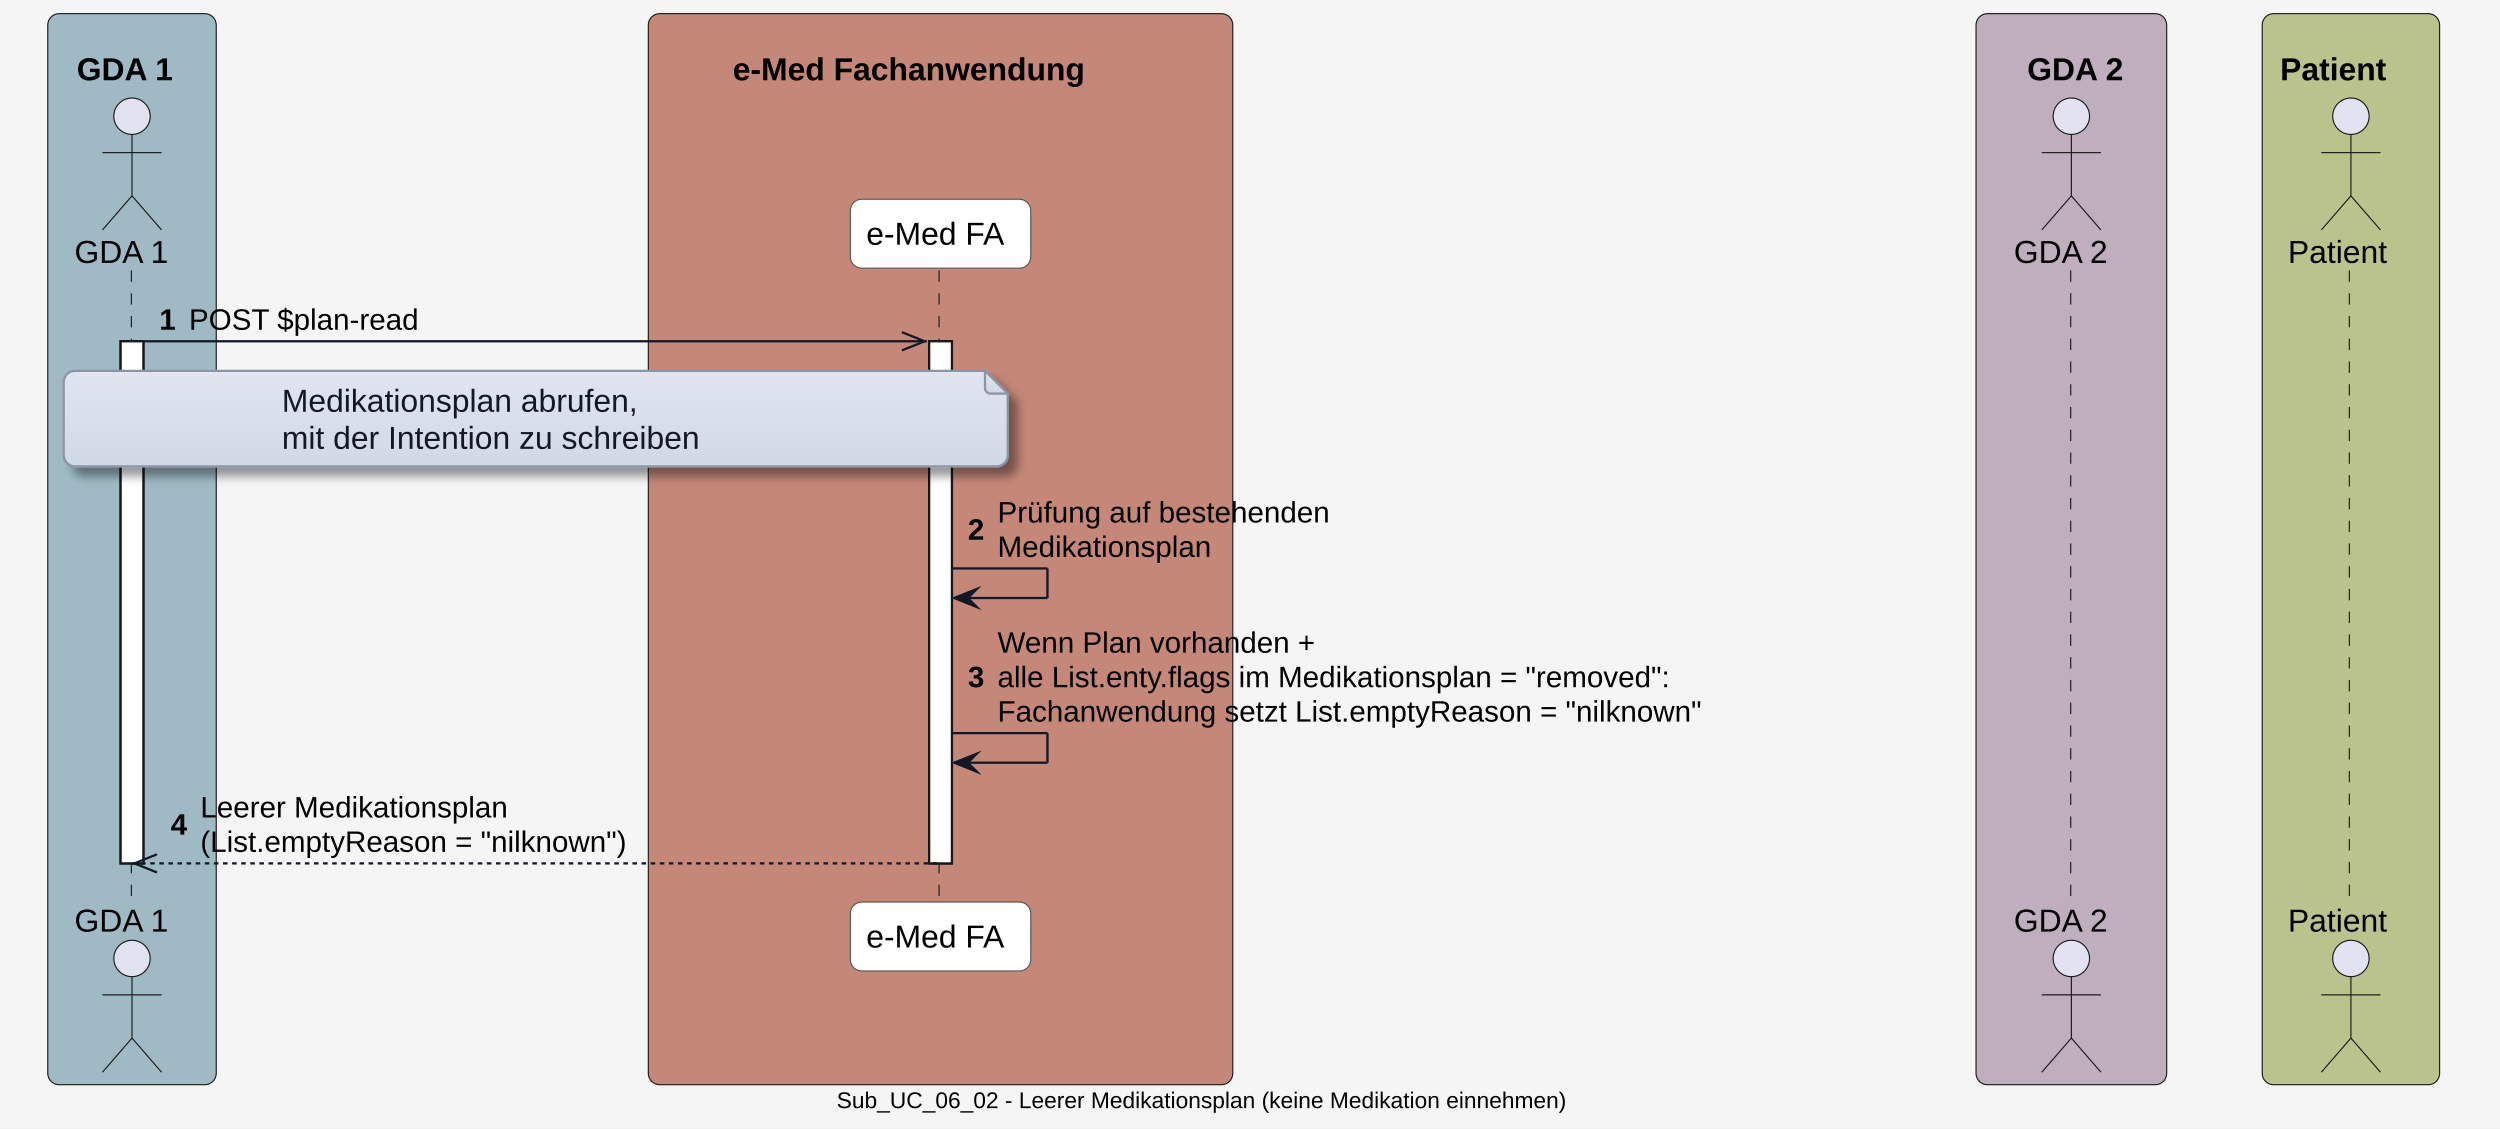
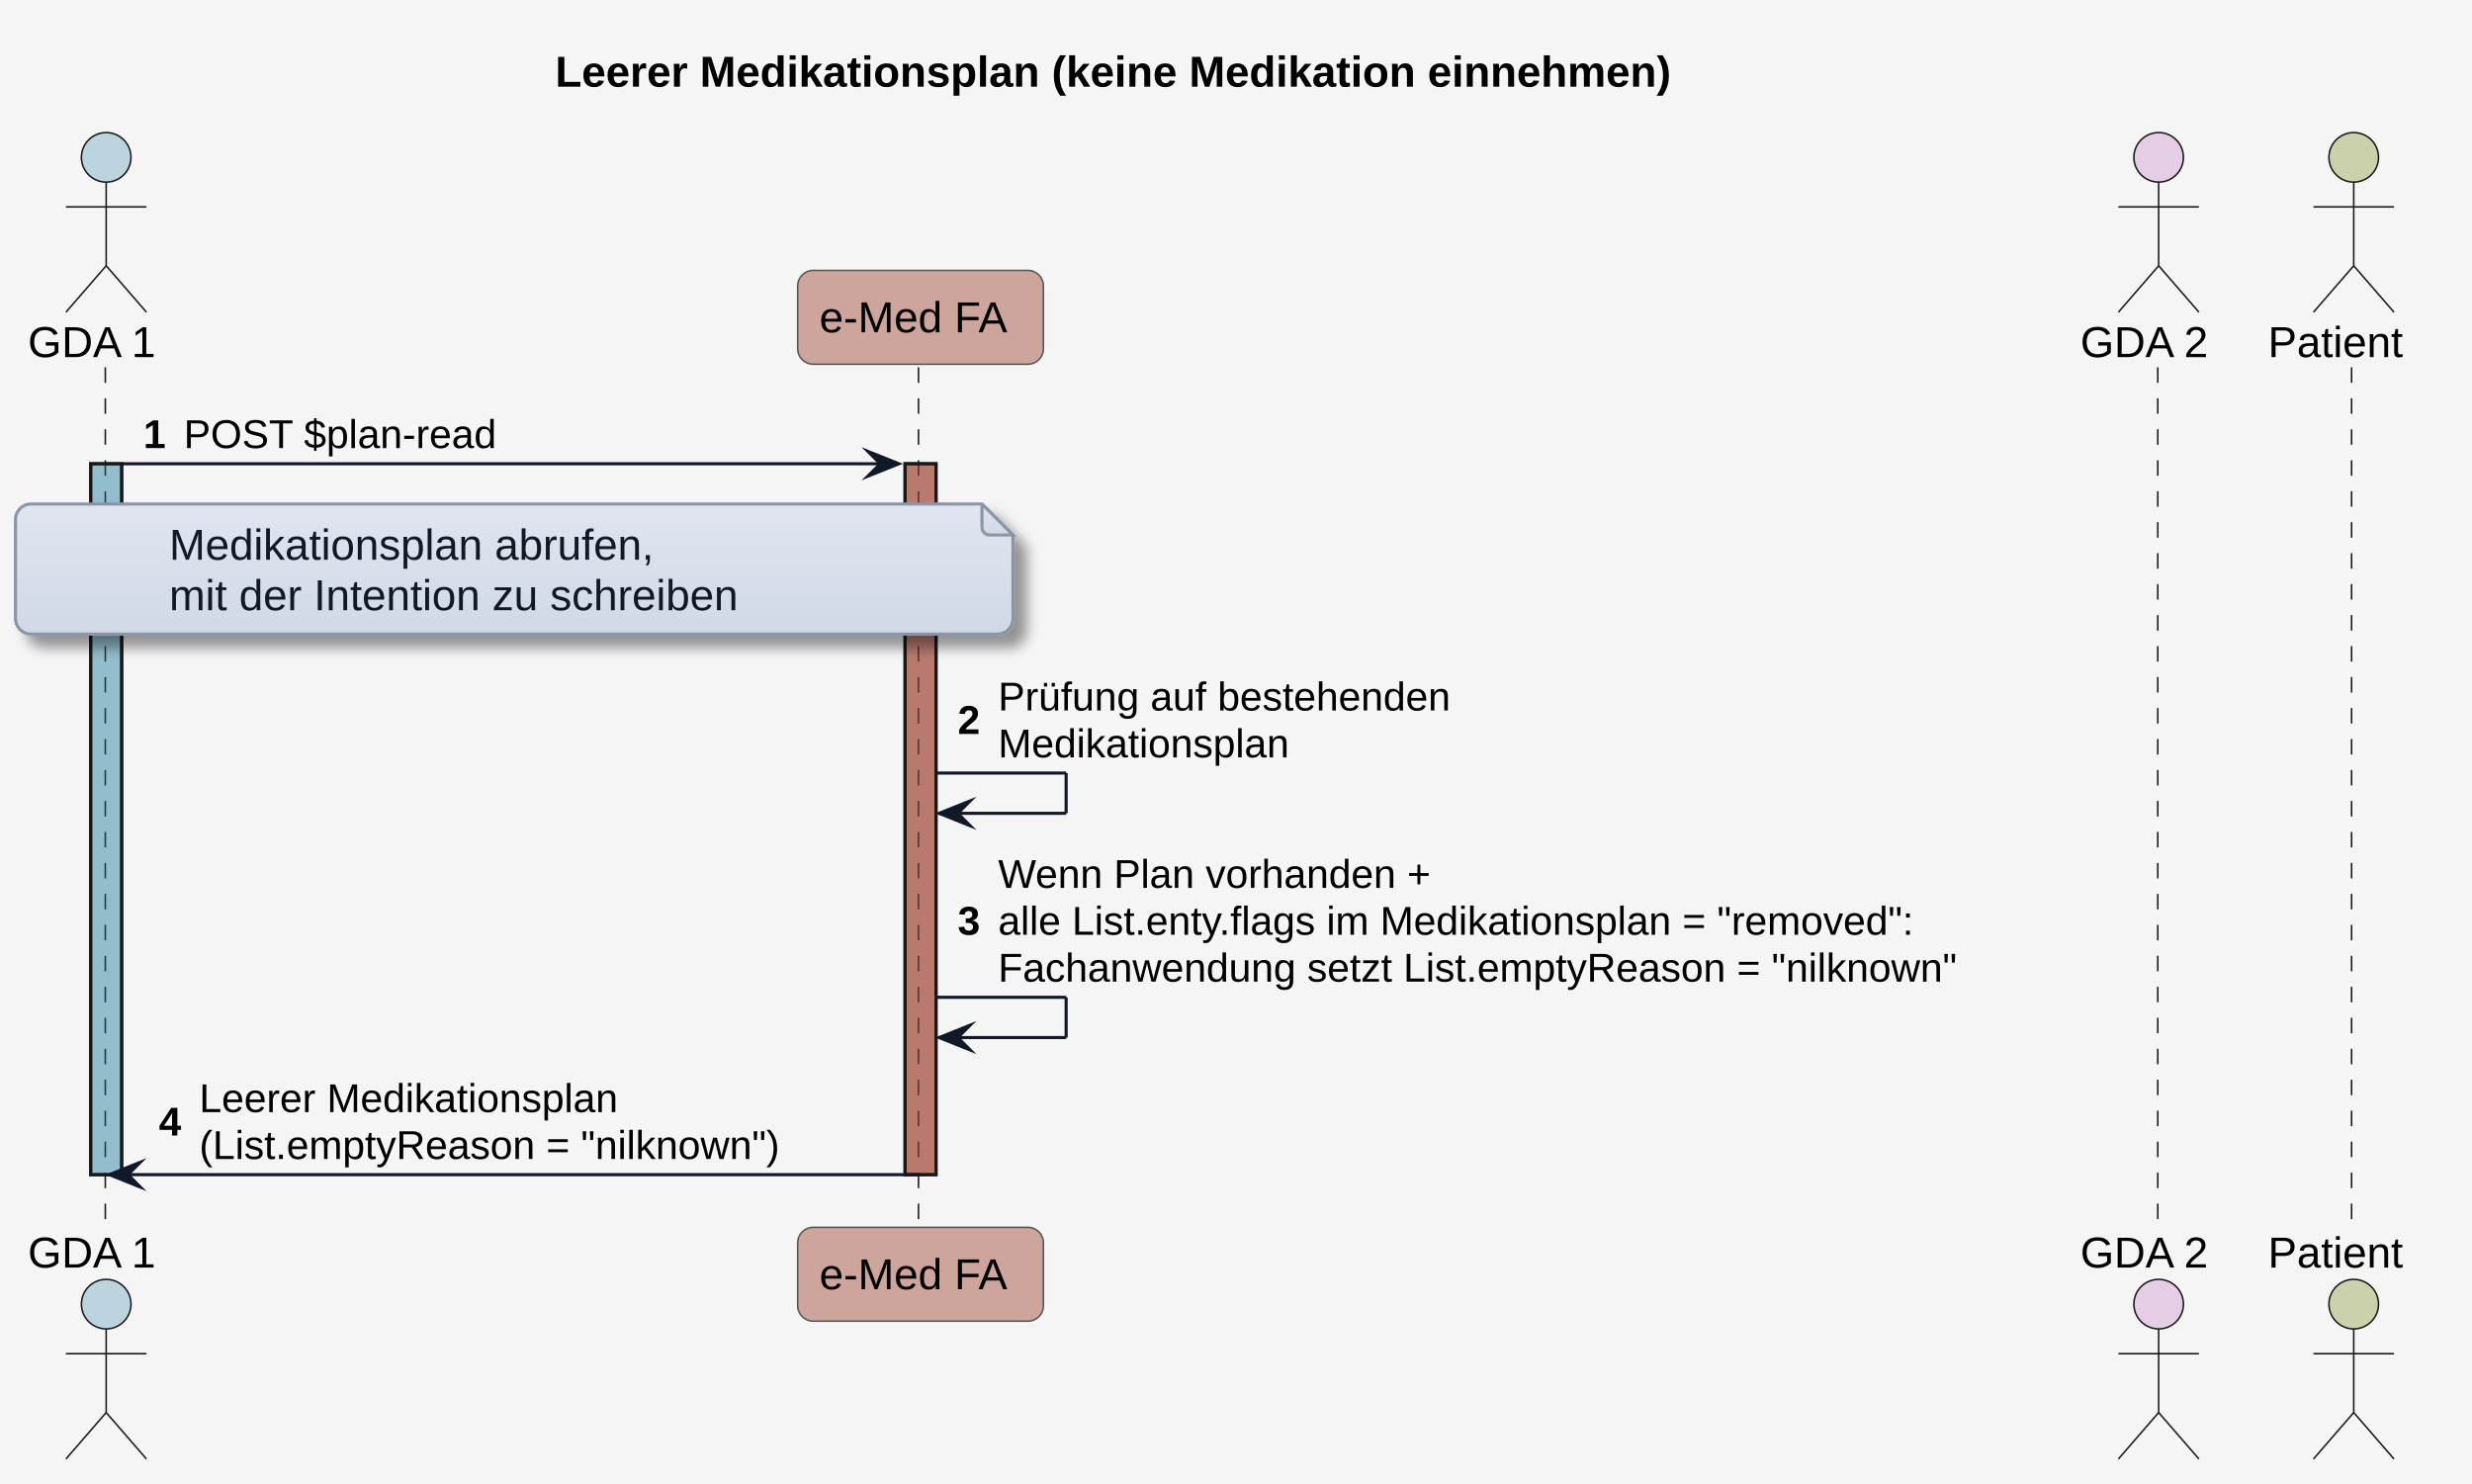
- <svg xmlns="http://www.w3.org/2000/svg" contentStyleType="text/css" data-diagram-type="SEQUENCE" height="496px" preserveAspectRatio="none" style="width:1099px;height:496px;background:#F5F5F5;" version="1.1" viewBox="0 0 1099 496" width="1099px" zoomAndPan="magnify">
+ <svg xmlns="http://www.w3.org/2000/svg" contentStyleType="text/css" data-diagram-type="SEQUENCE" height="479px" preserveAspectRatio="none" style="width:798px;height:479px;background:#F5F5F5;" version="1.1" viewBox="0 0 798 479" width="798px" zoomAndPan="magnify">
  <defs>
-     <linearGradient id="g15l1tfmmft6wf0" x1="50%" x2="50%" y1="0%" y2="100%">
+     <linearGradient id="g1g58dzdjpxb3r0" x1="50%" x2="50%" y1="0%" y2="100%">
      <stop offset="0%" stop-color="#E0E5F0" />
      <stop offset="100%" stop-color="#D1D9E6" />
    </linearGradient>
-     <filter height="300%" id="f15l1tfmmft6wf" width="300%" x="-1" y="-1">
+     <filter height="300%" id="f1g58dzdjpxb3r" width="300%" x="-1" y="-1">
      <feGaussianBlur result="blurOut" stdDeviation="2" />
      <feColorMatrix in="blurOut" result="blurOut2" type="matrix" values="0 0 0 0 0 0 0 0 0 0 0 0 0 0 0 0 0 0 .4 0" />
      <feOffset dx="4" dy="4" in="blurOut2" result="blurOut3" />
      <feBlend in="SourceGraphic" in2="blurOut3" mode="normal" />
    </filter>
  </defs>
  <g>
-     <rect fill="#F5F5F5" height="496" style="stroke:none;stroke-width:1;" width="1099" x="0" y="0" />
-     <rect fill="#9FBAC4" height="470.844" rx="5" ry="5" style="stroke:#181818;stroke-width:0.5;" width="74.059" x="21" y="6" />
-     <text fill="#000000" font-family="'Arial'" font-size="14" font-weight="700" lengthAdjust="spacing" textLength="4.874" x="24" y="18.995"> </text>
-     <text fill="#000000" font-family="'Arial'" font-size="14" font-weight="700" lengthAdjust="spacing" textLength="48.562" x="33.748" y="35.292">GDA 1</text>
-     <rect fill="#C48778" height="470.844" rx="5" ry="5" style="stroke:#181818;stroke-width:0.5;" width="256.927" x="285" y="6" />
-     <text fill="#000000" font-family="'Arial'" font-size="14" font-weight="700" lengthAdjust="spacing" textLength="4.874" x="288" y="18.995"> </text>
-     <text fill="#000000" font-family="'Arial'" font-size="14" font-weight="700" lengthAdjust="spacing" textLength="182.69" x="322.118" y="35.292">e-Med Fachanwendung</text>
-     <rect fill="#BEAEBE" height="470.844" rx="5" ry="5" style="stroke:#181818;stroke-width:0.5;" width="83.807" x="868.665" y="6" />
-     <text fill="#000000" font-family="'Arial'" font-size="14" font-weight="700" lengthAdjust="spacing" textLength="4.874" x="871.665" y="18.995"> </text>
-     <text fill="#000000" font-family="'Arial'" font-size="14" font-weight="700" lengthAdjust="spacing" textLength="48.562" x="891.162" y="35.292">GDA 2</text>
-     <rect fill="#BAC38B" height="470.844" rx="5" ry="5" style="stroke:#181818;stroke-width:0.5;" width="77.976" x="994.472" y="6" />
-     <text fill="#000000" font-family="'Arial'" font-size="14" font-weight="700" lengthAdjust="spacing" textLength="4.874" x="997.472" y="18.995"> </text>
-     <text fill="#000000" font-family="'Arial'" font-size="14" font-weight="700" lengthAdjust="spacing" textLength="57.353" x="1002.346" y="35.292">Patient</text>
-     <g>
-       <rect fill="#FFFFFF" height="229.523" style="stroke:#181818;stroke-width:1;" width="10" x="53.029" y="150.023" />
+     <rect fill="#F5F5F5" height="479" style="stroke:none;stroke-width:1;" width="798" x="0" y="0" />
+     <g class="title" data-source-line="1">
+       <text fill="#000000" font-family="'Arial'" font-size="14" font-weight="700" lengthAdjust="spacing" textLength="433.043" x="179.232" y="27.995">Leerer Medikationsplan (keine Medikation einnehmen)</text>
    </g>
    <g>
-       <rect fill="#FFFFFF" height="229.523" style="stroke:#181818;stroke-width:1;" width="10" x="408.463" y="150.023" />
+       <rect fill="#3588A7" fill-opacity="0.298" height="229.523" style="stroke:#181818;stroke-width:1;" width="10" x="29.282" y="149.727" />
    </g>
-     <g class="participant-lifeline" data-entity-uid="part1" data-qualified-name="GDA_1" data-source-line="41" id="part1-lifeline">
+     <g>
+       <rect fill="#A14C37" fill-opacity="0.471" height="229.523" style="stroke:#181818;stroke-width:1;" width="10" x="292.166" y="149.727" />
+     </g>
+     <g class="participant-lifeline" data-entity-uid="part1" data-qualified-name="GDA_1" data-source-line="49" id="part1-lifeline">
      <g>
-         <rect fill="#000000" fill-opacity="0" height="278.656" width="8" x="54.029" y="118.891" />
-         <line style="stroke:#181818;stroke-width:0.5;stroke-dasharray:5,5;" x1="57.748" x2="57.748" y1="118.891" y2="397.547" />
+         <rect fill="#000000" fill-opacity="0" height="278.656" width="8" x="30.282" y="118.594" />
+         <line style="stroke:#181818;stroke-width:0.5;stroke-dasharray:5,5;" x1="34" x2="34" y1="118.594" y2="397.25" />
      </g>
    </g>
-     <g class="participant-lifeline" data-entity-uid="part2" data-qualified-name="eMed_FA" data-source-line="45" id="part2-lifeline">
+     <g class="participant-lifeline" data-entity-uid="part2" data-qualified-name="eMed_FA" data-source-line="50" id="part2-lifeline">
      <g>
-         <rect fill="#000000" fill-opacity="0" height="278.656" width="8" x="409.463" y="118.891" />
-         <line style="stroke:#181818;stroke-width:0.5;stroke-dasharray:5,5;" x1="412.801" x2="412.801" y1="118.891" y2="397.547" />
+         <rect fill="#000000" fill-opacity="0" height="278.656" width="8" x="293.166" y="118.594" />
+         <line style="stroke:#181818;stroke-width:0.5;stroke-dasharray:5,5;" x1="296.504" x2="296.504" y1="118.594" y2="397.25" />
      </g>
    </g>
-     <g class="participant-lifeline" data-entity-uid="part3" data-qualified-name="GDA_2" data-source-line="49" id="part3-lifeline">
+     <g class="participant-lifeline" data-entity-uid="part3" data-qualified-name="GDA_2" data-source-line="51" id="part3-lifeline">
      <g>
-         <rect fill="#000000" fill-opacity="0" height="278.656" width="8" x="906.569" y="118.891" />
-         <line style="stroke:#181818;stroke-width:0.5;stroke-dasharray:5,5;" x1="910.287" x2="910.287" y1="118.891" y2="397.547" />
+         <rect fill="#000000" fill-opacity="0" height="278.656" width="8" x="692.85" y="118.594" />
+         <line style="stroke:#181818;stroke-width:0.5;stroke-dasharray:5,5;" x1="696.568" x2="696.568" y1="118.594" y2="397.25" />
      </g>
    </g>
-     <g class="participant-lifeline" data-entity-uid="part4" data-qualified-name="Patient" data-source-line="53" id="part4-lifeline">
+     <g class="participant-lifeline" data-entity-uid="part4" data-qualified-name="Patient" data-source-line="52" id="part4-lifeline">
      <g>
-         <rect fill="#000000" fill-opacity="0" height="278.656" width="8" x="1029.46" y="118.891" />
-         <line style="stroke:#181818;stroke-width:0.5;stroke-dasharray:5,5;" x1="1032.772" x2="1032.772" y1="118.891" y2="397.547" />
+         <rect fill="#000000" fill-opacity="0" height="278.656" width="8" x="755.819" y="118.594" />
+         <line style="stroke:#181818;stroke-width:0.5;stroke-dasharray:5,5;" x1="759.131" x2="759.131" y1="118.594" y2="397.25" />
      </g>
    </g>
-     <g class="participant participant-head" data-entity-uid="part1" data-qualified-name="GDA_1" data-source-line="41" id="part1-head">
-       <text fill="#000000" font-family="'Arial'" font-size="14" lengthAdjust="spacing" textLength="44.563" x="32.748" y="115.589">GDA 1</text>
-       <ellipse cx="58.029" cy="51.094" fill="#E2E2F0" rx="8" ry="8" style="stroke:#181818;stroke-width:0.5;" />
-       <path d="M58.029,59.094 L58.029,86.094 M45.029,67.094 L71.029,67.094 M58.029,86.094 L45.029,101.094 M58.029,86.094 L71.029,101.094" fill="none" style="stroke:#181818;stroke-width:0.5;" />
+     <g class="participant participant-head" data-entity-uid="part1" data-qualified-name="GDA_1" data-source-line="49" id="part1-head">
+       <text fill="#000000" font-family="'Arial'" font-size="14" lengthAdjust="spacing" textLength="44.563" x="9" y="115.292">GDA 1</text>
+       <ellipse cx="34.282" cy="50.797" fill="#3588A7" fill-opacity="0.298" rx="8" ry="8" style="stroke:#181818;stroke-width:0.5;" />
+       <path d="M34.282,58.797 L34.282,85.797 M21.282,66.797 L47.282,66.797 M34.282,85.797 L21.282,100.797 M34.282,85.797 L47.282,100.797" fill="none" style="stroke:#181818;stroke-width:0.5;" />
    </g>
-     <g class="participant participant-tail" data-entity-uid="part1" data-qualified-name="GDA_1" data-source-line="41" id="part1-tail">
-       <text fill="#000000" font-family="'Arial'" font-size="14" lengthAdjust="spacing" textLength="44.563" x="32.748" y="409.542">GDA 1</text>
-       <ellipse cx="58.029" cy="421.344" fill="#E2E2F0" rx="8" ry="8" style="stroke:#181818;stroke-width:0.5;" />
-       <path d="M58.029,429.344 L58.029,456.344 M45.029,437.344 L71.029,437.344 M58.029,456.344 L45.029,471.344 M58.029,456.344 L71.029,471.344" fill="none" style="stroke:#181818;stroke-width:0.5;" />
+     <g class="participant participant-tail" data-entity-uid="part1" data-qualified-name="GDA_1" data-source-line="49" id="part1-tail">
+       <text fill="#000000" font-family="'Arial'" font-size="14" lengthAdjust="spacing" textLength="44.563" x="9" y="409.245">GDA 1</text>
+       <ellipse cx="34.282" cy="421.047" fill="#3588A7" fill-opacity="0.298" rx="8" ry="8" style="stroke:#181818;stroke-width:0.5;" />
+       <path d="M34.282,429.047 L34.282,456.047 M21.282,437.047 L47.282,437.047 M34.282,456.047 L21.282,471.047 M34.282,456.047 L47.282,471.047" fill="none" style="stroke:#181818;stroke-width:0.5;" />
    </g>
-     <g class="participant participant-head" data-entity-uid="part2" data-qualified-name="eMed_FA" data-source-line="45" id="part2-head">
-       <rect fill="#FFFFFF" height="30.297" rx="5" ry="5" style="stroke:#555555;stroke-width:0.5;" width="79.324" x="373.801" y="87.594" />
-       <text fill="#000000" font-family="'Arial'" font-size="14" lengthAdjust="spacing" textLength="65.324" x="380.801" y="107.589">e-Med FA</text>
+     <g class="participant participant-head" data-entity-uid="part2" data-qualified-name="eMed_FA" data-source-line="50" id="part2-head">
+       <rect fill="#A14C37" fill-opacity="0.471" height="30.297" rx="5" ry="5" style="stroke:#555555;stroke-width:0.5;" width="79.324" x="257.504" y="87.297" />
+       <text fill="#000000" font-family="'Arial'" font-size="14" lengthAdjust="spacing" textLength="65.324" x="264.504" y="107.292">e-Med FA</text>
    </g>
-     <g class="participant participant-tail" data-entity-uid="part2" data-qualified-name="eMed_FA" data-source-line="45" id="part2-tail">
-       <rect fill="#FFFFFF" height="30.297" rx="5" ry="5" style="stroke:#555555;stroke-width:0.5;" width="79.324" x="373.801" y="396.547" />
-       <text fill="#000000" font-family="'Arial'" font-size="14" lengthAdjust="spacing" textLength="65.324" x="380.801" y="416.542">e-Med FA</text>
+     <g class="participant participant-tail" data-entity-uid="part2" data-qualified-name="eMed_FA" data-source-line="50" id="part2-tail">
+       <rect fill="#A14C37" fill-opacity="0.471" height="30.297" rx="5" ry="5" style="stroke:#555555;stroke-width:0.5;" width="79.324" x="257.504" y="396.25" />
+       <text fill="#000000" font-family="'Arial'" font-size="14" lengthAdjust="spacing" textLength="65.324" x="264.504" y="416.245">e-Med FA</text>
    </g>
-     <g class="participant participant-head" data-entity-uid="part3" data-qualified-name="GDA_2" data-source-line="49" id="part3-head">
-       <text fill="#000000" font-family="'Arial'" font-size="14" lengthAdjust="spacing" textLength="44.563" x="885.287" y="115.589">GDA 2</text>
-       <ellipse cx="910.569" cy="51.094" fill="#E2E2F0" rx="8" ry="8" style="stroke:#181818;stroke-width:0.5;" />
-       <path d="M910.569,59.094 L910.569,86.094 M897.569,67.094 L923.569,67.094 M910.569,86.094 L897.569,101.094 M910.569,86.094 L923.569,101.094" fill="none" style="stroke:#181818;stroke-width:0.5;" />
+     <g class="participant participant-head" data-entity-uid="part3" data-qualified-name="GDA_2" data-source-line="51" id="part3-head">
+       <text fill="#000000" font-family="'Arial'" font-size="14" lengthAdjust="spacing" textLength="44.563" x="671.568" y="115.292">GDA 2</text>
+       <ellipse cx="696.85" cy="50.797" fill="#CA89CA" fill-opacity="0.373" rx="8" ry="8" style="stroke:#181818;stroke-width:0.5;" />
+       <path d="M696.85,58.797 L696.85,85.797 M683.85,66.797 L709.85,66.797 M696.85,85.797 L683.85,100.797 M696.85,85.797 L709.85,100.797" fill="none" style="stroke:#181818;stroke-width:0.5;" />
    </g>
-     <g class="participant participant-tail" data-entity-uid="part3" data-qualified-name="GDA_2" data-source-line="49" id="part3-tail">
-       <text fill="#000000" font-family="'Arial'" font-size="14" lengthAdjust="spacing" textLength="44.563" x="885.287" y="409.542">GDA 2</text>
-       <ellipse cx="910.569" cy="421.344" fill="#E2E2F0" rx="8" ry="8" style="stroke:#181818;stroke-width:0.5;" />
-       <path d="M910.569,429.344 L910.569,456.344 M897.569,437.344 L923.569,437.344 M910.569,456.344 L897.569,471.344 M910.569,456.344 L923.569,471.344" fill="none" style="stroke:#181818;stroke-width:0.5;" />
+     <g class="participant participant-tail" data-entity-uid="part3" data-qualified-name="GDA_2" data-source-line="51" id="part3-tail">
+       <text fill="#000000" font-family="'Arial'" font-size="14" lengthAdjust="spacing" textLength="44.563" x="671.568" y="409.245">GDA 2</text>
+       <ellipse cx="696.85" cy="421.047" fill="#CA89CA" fill-opacity="0.373" rx="8" ry="8" style="stroke:#181818;stroke-width:0.5;" />
+       <path d="M696.85,429.047 L696.85,456.047 M683.85,437.047 L709.85,437.047 M696.85,456.047 L683.85,471.047 M696.85,456.047 L709.85,471.047" fill="none" style="stroke:#181818;stroke-width:0.5;" />
    </g>
-     <g class="participant participant-head" data-entity-uid="part4" data-qualified-name="Patient" data-source-line="53" id="part4-head">
-       <text fill="#000000" font-family="'Arial'" font-size="14" lengthAdjust="spacing" textLength="49.376" x="1005.772" y="115.589">Patient</text>
-       <ellipse cx="1033.46" cy="51.094" fill="#E2E2F0" rx="8" ry="8" style="stroke:#181818;stroke-width:0.5;" />
-       <path d="M1033.46,59.094 L1033.46,86.094 M1020.46,67.094 L1046.46,67.094 M1033.46,86.094 L1020.46,101.094 M1033.46,86.094 L1046.46,101.094" fill="none" style="stroke:#181818;stroke-width:0.5;" />
+     <g class="participant participant-head" data-entity-uid="part4" data-qualified-name="Patient" data-source-line="52" id="part4-head">
+       <text fill="#000000" font-family="'Arial'" font-size="14" lengthAdjust="spacing" textLength="49.376" x="732.131" y="115.292">Patient</text>
+       <ellipse cx="759.819" cy="50.797" fill="#A2AE64" fill-opacity="0.51" rx="8" ry="8" style="stroke:#181818;stroke-width:0.5;" />
+       <path d="M759.819,58.797 L759.819,85.797 M746.819,66.797 L772.819,66.797 M759.819,85.797 L746.819,100.797 M759.819,85.797 L772.819,100.797" fill="none" style="stroke:#181818;stroke-width:0.5;" />
    </g>
-     <g class="participant participant-tail" data-entity-uid="part4" data-qualified-name="Patient" data-source-line="53" id="part4-tail">
-       <text fill="#000000" font-family="'Arial'" font-size="14" lengthAdjust="spacing" textLength="49.376" x="1005.772" y="409.542">Patient</text>
-       <ellipse cx="1033.46" cy="421.344" fill="#E2E2F0" rx="8" ry="8" style="stroke:#181818;stroke-width:0.5;" />
-       <path d="M1033.46,429.344 L1033.46,456.344 M1020.46,437.344 L1046.46,437.344 M1033.46,456.344 L1020.46,471.344 M1033.46,456.344 L1046.46,471.344" fill="none" style="stroke:#181818;stroke-width:0.5;" />
+     <g class="participant participant-tail" data-entity-uid="part4" data-qualified-name="Patient" data-source-line="52" id="part4-tail">
+       <text fill="#000000" font-family="'Arial'" font-size="14" lengthAdjust="spacing" textLength="49.376" x="732.131" y="409.245">Patient</text>
+       <ellipse cx="759.819" cy="421.047" fill="#A2AE64" fill-opacity="0.51" rx="8" ry="8" style="stroke:#181818;stroke-width:0.5;" />
+       <path d="M759.819,429.047 L759.819,456.047 M746.819,437.047 L772.819,437.047 M759.819,456.047 L746.819,471.047 M759.819,456.047 L772.819,471.047" fill="none" style="stroke:#181818;stroke-width:0.5;" />
    </g>
    <g>
-       <rect fill="#FFFFFF" height="229.523" style="stroke:#181818;stroke-width:1;" width="10" x="53.029" y="150.023" />
+       <rect fill="#3588A7" fill-opacity="0.298" height="229.523" style="stroke:#181818;stroke-width:1;" width="10" x="29.282" y="149.727" />
    </g>
    <g>
-       <rect fill="#FFFFFF" height="229.523" style="stroke:#181818;stroke-width:1;" width="10" x="408.463" y="150.023" />
+       <rect fill="#A14C37" fill-opacity="0.471" height="229.523" style="stroke:#181818;stroke-width:1;" width="10" x="292.166" y="149.727" />
    </g>
-     <g class="message" data-entity-1="part1" data-entity-2="part2" data-source-line="59" id="msg1">
-       <line style="stroke:#111827;stroke-width:1;" x1="406.463" x2="396.463" y1="150.023" y2="146.023" />
-       <line style="stroke:#111827;stroke-width:1;" x1="406.463" x2="396.463" y1="150.023" y2="154.023" />
-       <line style="stroke:#111827;stroke-width:1;" x1="63.029" x2="407.463" y1="150.023" y2="150.023" />
-       <text fill="#000000" font-family="'Arial'" font-size="13" font-weight="700" lengthAdjust="spacing" textLength="9.045" x="70.029" y="144.958">1</text>
-       <text fill="#000000" font-family="'Arial'" font-size="13" lengthAdjust="spacing" textLength="108.989" x="83.075" y="144.958">POST $plan-read</text>
+     <g class="message" data-entity-1="part1" data-entity-2="part2" data-source-line="56" id="msg1">
+       <polygon fill="#111827" points="280.166,145.727,290.166,149.727,280.166,153.727,284.166,149.727" style="stroke:#111827;stroke-width:1;stroke-linejoin:miter;stroke-miterlimit:10;" />
+       <line style="stroke:#111827;stroke-width:1;" x1="39.282" x2="286.166" y1="149.727" y2="149.727" />
+       <text fill="#000000" font-family="'Arial'" font-size="13" font-weight="700" lengthAdjust="spacing" textLength="9.045" x="46.282" y="144.661">1</text>
+       <text fill="#000000" font-family="'Arial'" font-size="13" lengthAdjust="spacing" textLength="108.989" x="59.327" y="144.661">POST $plan-read</text>
    </g>
-     <path d="M28,168.023 L28,200.023 A5,5 0 0 0 33,205.023 L438,205.023 A5,5 0 0 0 443,200.023 L443,173.023 L433,163.023 L33,163.023 A5,5 0 0 0 28,168.023" fill="url(#g15l1tfmmft6wf0)" filter="url(#f15l1tfmmft6wf)" style="stroke:#8B95A5;stroke-width:1;" />
-     <path d="M433,163.023 L433,170.523 A2.5,2.5 0 0 0 435.5,173.023 L443,173.023 L433,163.023" fill="url(#g15l1tfmmft6wf0)" style="stroke:#8B95A5;stroke-width:1;" />
-     <text fill="#111827" font-family="'Arial'" font-size="14" lengthAdjust="spacing" textLength="177.905" x="123.896" y="181.019">Medikationsplan abrufen,</text>
-     <text fill="#111827" font-family="'Arial'" font-size="14" lengthAdjust="spacing" textLength="211.586" x="123.896" y="197.315">mit der Intention zu schreiben</text>
-     <g class="message" data-entity-1="part2" data-entity-2="part2" data-source-line="68" id="msg2">
-       <line style="stroke:#111827;stroke-width:1;" x1="418.463" x2="460.463" y1="249.883" y2="249.883" />
-       <line style="stroke:#111827;stroke-width:1;" x1="460.463" x2="460.463" y1="249.883" y2="262.883" />
-       <line style="stroke:#111827;stroke-width:1;" x1="419.463" x2="460.463" y1="262.883" y2="262.883" />
-       <polygon fill="#111827" points="429.463,258.883,419.463,262.883,429.463,266.883,425.463,262.883" style="stroke:#111827;stroke-width:1;stroke-linejoin:miter;stroke-miterlimit:10;" />
-       <text fill="#000000" font-family="'Arial'" font-size="13" font-weight="700" lengthAdjust="spacing" textLength="9.045" x="425.463" y="237.25">2</text>
-       <text fill="#000000" font-family="'Arial'" font-size="13" lengthAdjust="spacing" textLength="164.861" x="438.508" y="229.684">Prüfung auf bestehenden</text>
-       <text fill="#000000" font-family="'Arial'" font-size="13" lengthAdjust="spacing" textLength="106.317" x="438.508" y="244.817">Medikationsplan</text>
+     <path d="M5,167.727 L5,199.727 A5,5 0 0 0 10,204.727 L322,204.727 A5,5 0 0 0 327,199.727 L327,172.727 L317,162.727 L10,162.727 A5,5 0 0 0 5,167.727" fill="url(#g1g58dzdjpxb3r0)" filter="url(#f1g58dzdjpxb3r)" style="stroke:#8B95A5;stroke-width:1;" />
+     <path d="M317,162.727 L317,170.227 A2.5,2.5 0 0 0 319.5,172.727 L327,172.727 L317,162.727" fill="url(#g1g58dzdjpxb3r0)" style="stroke:#8B95A5;stroke-width:1;" />
+     <text fill="#111827" font-family="'Arial'" font-size="14" lengthAdjust="spacing" textLength="177.905" x="54.621" y="180.722">Medikationsplan abrufen,</text>
+     <text fill="#111827" font-family="'Arial'" font-size="14" lengthAdjust="spacing" textLength="211.586" x="54.621" y="197.019">mit der Intention zu schreiben</text>
+     <g class="message" data-entity-1="part2" data-entity-2="part2" data-source-line="65" id="msg2">
+       <line style="stroke:#111827;stroke-width:1;" x1="302.166" x2="344.166" y1="249.586" y2="249.586" />
+       <line style="stroke:#111827;stroke-width:1;" x1="344.166" x2="344.166" y1="249.586" y2="262.586" />
+       <line style="stroke:#111827;stroke-width:1;" x1="303.166" x2="344.166" y1="262.586" y2="262.586" />
+       <polygon fill="#111827" points="313.166,258.586,303.166,262.586,313.166,266.586,309.166,262.586" style="stroke:#111827;stroke-width:1;stroke-linejoin:miter;stroke-miterlimit:10;" />
+       <text fill="#000000" font-family="'Arial'" font-size="13" font-weight="700" lengthAdjust="spacing" textLength="9.045" x="309.166" y="236.954">2</text>
+       <text fill="#000000" font-family="'Arial'" font-size="13" lengthAdjust="spacing" textLength="164.861" x="322.212" y="229.387">Prüfung auf bestehenden</text>
+       <text fill="#000000" font-family="'Arial'" font-size="13" lengthAdjust="spacing" textLength="106.317" x="322.212" y="244.52">Medikationsplan</text>
    </g>
-     <g class="message" data-entity-1="part2" data-entity-2="part2" data-source-line="70" id="msg3">
-       <line style="stroke:#111827;stroke-width:1;" x1="418.463" x2="460.463" y1="322.281" y2="322.281" />
-       <line style="stroke:#111827;stroke-width:1;" x1="460.463" x2="460.463" y1="322.281" y2="335.281" />
-       <line style="stroke:#111827;stroke-width:1;" x1="419.463" x2="460.463" y1="335.281" y2="335.281" />
-       <polygon fill="#111827" points="429.463,331.281,419.463,335.281,429.463,339.281,425.463,335.281" style="stroke:#111827;stroke-width:1;stroke-linejoin:miter;stroke-miterlimit:10;" />
-       <text fill="#000000" font-family="'Arial'" font-size="13" font-weight="700" lengthAdjust="spacing" textLength="9.045" x="425.463" y="302.082">3</text>
-       <text fill="#000000" font-family="'Arial'" font-size="13" lengthAdjust="spacing" textLength="158.203" x="438.508" y="286.95">Wenn Plan vorhanden +</text>
-       <text fill="#000000" font-family="'Arial'" font-size="13" lengthAdjust="spacing" textLength="342.773" x="438.508" y="302.082">alle List.enty.flags im Medikationsplan = "removed":</text>
-       <text fill="#000000" font-family="'Arial'" font-size="13" lengthAdjust="spacing" textLength="352.638" x="438.508" y="317.215">Fachanwendung setzt List.emptyReason = "nilknown"</text>
+     <g class="message" data-entity-1="part2" data-entity-2="part2" data-source-line="67" id="msg3">
+       <line style="stroke:#111827;stroke-width:1;" x1="302.166" x2="344.166" y1="321.984" y2="321.984" />
+       <line style="stroke:#111827;stroke-width:1;" x1="344.166" x2="344.166" y1="321.984" y2="334.984" />
+       <line style="stroke:#111827;stroke-width:1;" x1="303.166" x2="344.166" y1="334.984" y2="334.984" />
+       <polygon fill="#111827" points="313.166,330.984,303.166,334.984,313.166,338.984,309.166,334.984" style="stroke:#111827;stroke-width:1;stroke-linejoin:miter;stroke-miterlimit:10;" />
+       <text fill="#000000" font-family="'Arial'" font-size="13" font-weight="700" lengthAdjust="spacing" textLength="9.045" x="309.166" y="301.786">3</text>
+       <text fill="#000000" font-family="'Arial'" font-size="13" lengthAdjust="spacing" textLength="158.203" x="322.212" y="286.653">Wenn Plan vorhanden +</text>
+       <text fill="#000000" font-family="'Arial'" font-size="13" lengthAdjust="spacing" textLength="342.773" x="322.212" y="301.786">alle List.enty.flags im Medikationsplan = "removed":</text>
+       <text fill="#000000" font-family="'Arial'" font-size="13" lengthAdjust="spacing" textLength="352.638" x="322.212" y="316.918">Fachanwendung setzt List.emptyReason = "nilknown"</text>
    </g>
-     <g class="message" data-entity-1="part2" data-entity-2="part1" data-source-line="72" id="msg4">
-       <line style="stroke:#111827;stroke-width:1;" x1="59.029" x2="69.029" y1="379.547" y2="375.547" />
-       <line style="stroke:#111827;stroke-width:1;" x1="59.029" x2="69.029" y1="379.547" y2="383.547" />
-       <line style="stroke:#111827;stroke-width:1;stroke-dasharray:2,2;" x1="58.029" x2="412.463" y1="379.547" y2="379.547" />
-       <text fill="#000000" font-family="'Arial'" font-size="13" font-weight="700" lengthAdjust="spacing" textLength="9.045" x="75.029" y="366.915">4</text>
-       <text fill="#000000" font-family="'Arial'" font-size="13" lengthAdjust="spacing" textLength="152.375" x="88.075" y="359.348">Leerer Medikationsplan</text>
-       <text fill="#000000" font-family="'Arial'" font-size="13" lengthAdjust="spacing" textLength="215.839" x="88.075" y="374.481">(List.emptyReason = "nilknown")</text>
-     </g>
-     <g class="footer" data-source-line="77">
-       <text fill="#000000" font-family="'Arial'" font-size="10" lengthAdjust="spacing" textLength="356.821" x="367.813" y="487.126">Sub_UC_06_02 - Leerer Medikationsplan (keine Medikation einnehmen)</text>
+     <g class="message" data-entity-1="part2" data-entity-2="part1" data-source-line="69" id="msg4">
+       <polygon fill="#111827" points="45.282,375.25,35.282,379.25,45.282,383.25,41.282,379.25" style="stroke:#111827;stroke-width:1;stroke-linejoin:miter;stroke-miterlimit:10;" />
+       <line style="stroke:#111827;stroke-width:1;" x1="39.282" x2="296.166" y1="379.25" y2="379.25" />
+       <text fill="#000000" font-family="'Arial'" font-size="13" font-weight="700" lengthAdjust="spacing" textLength="9.045" x="51.282" y="366.618">4</text>
+       <text fill="#000000" font-family="'Arial'" font-size="13" lengthAdjust="spacing" textLength="152.375" x="64.327" y="359.051">Leerer Medikationsplan</text>
+       <text fill="#000000" font-family="'Arial'" font-size="13" lengthAdjust="spacing" textLength="215.839" x="64.327" y="374.184">(List.emptyReason = "nilknown")</text>
    </g>
  </g>
</svg>
